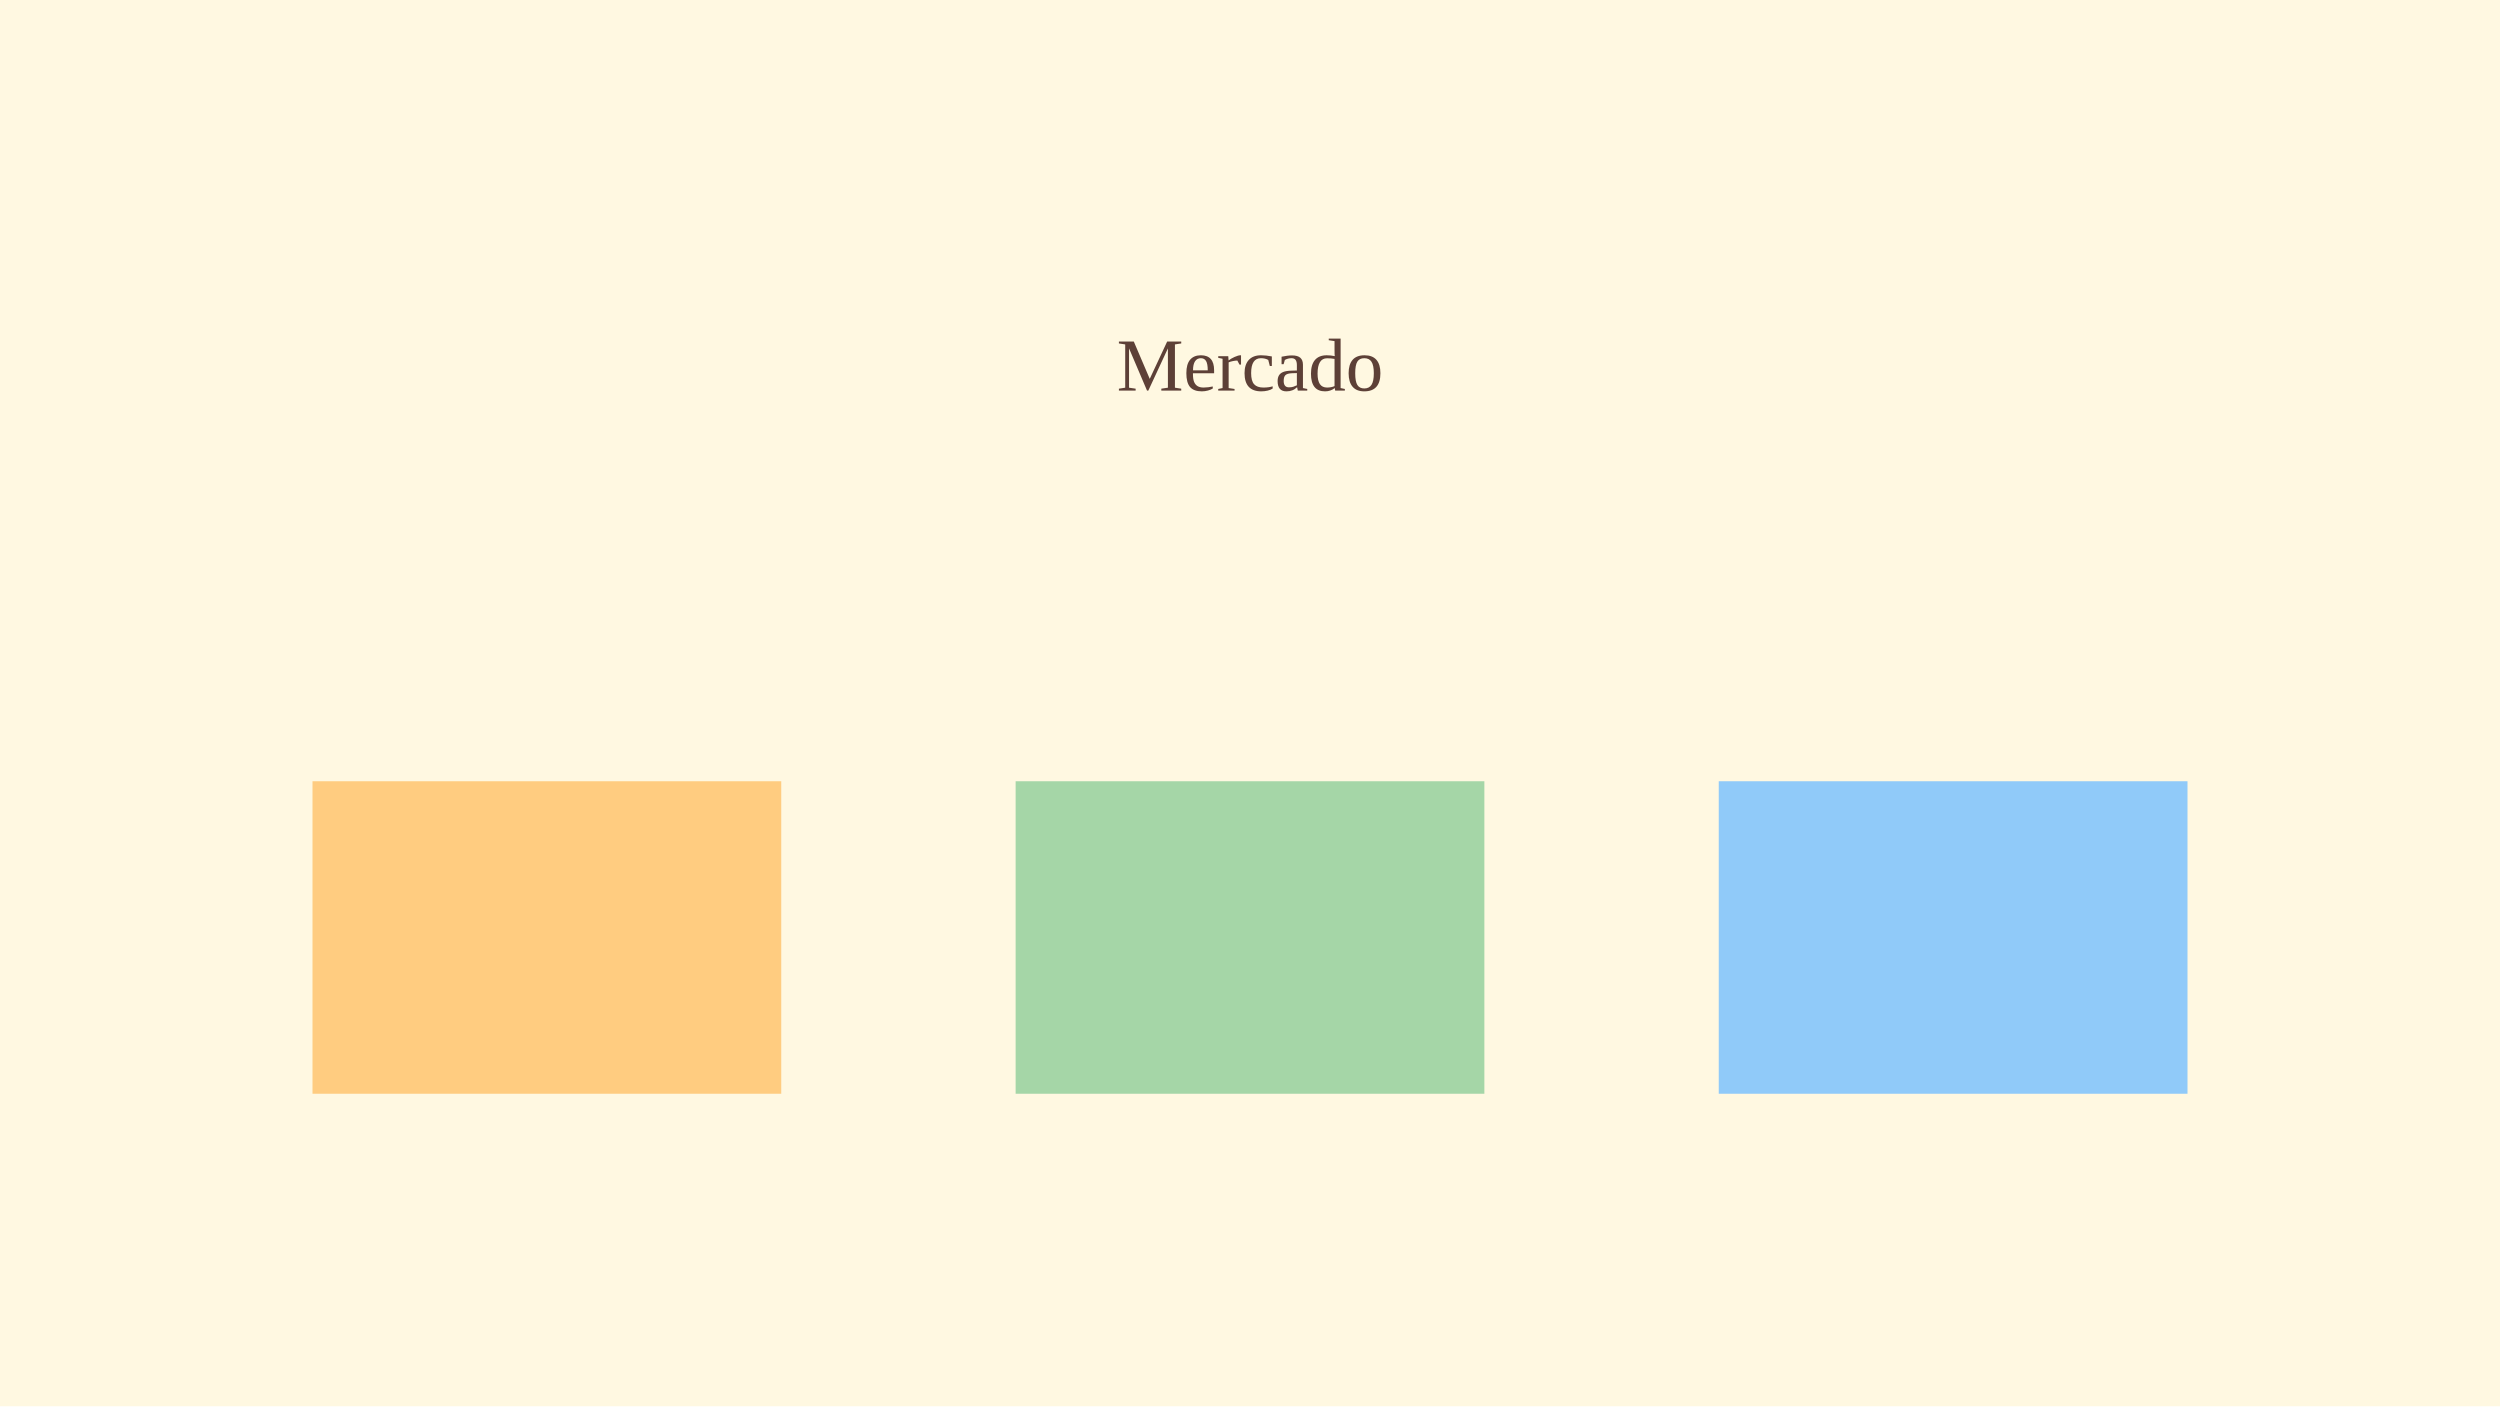
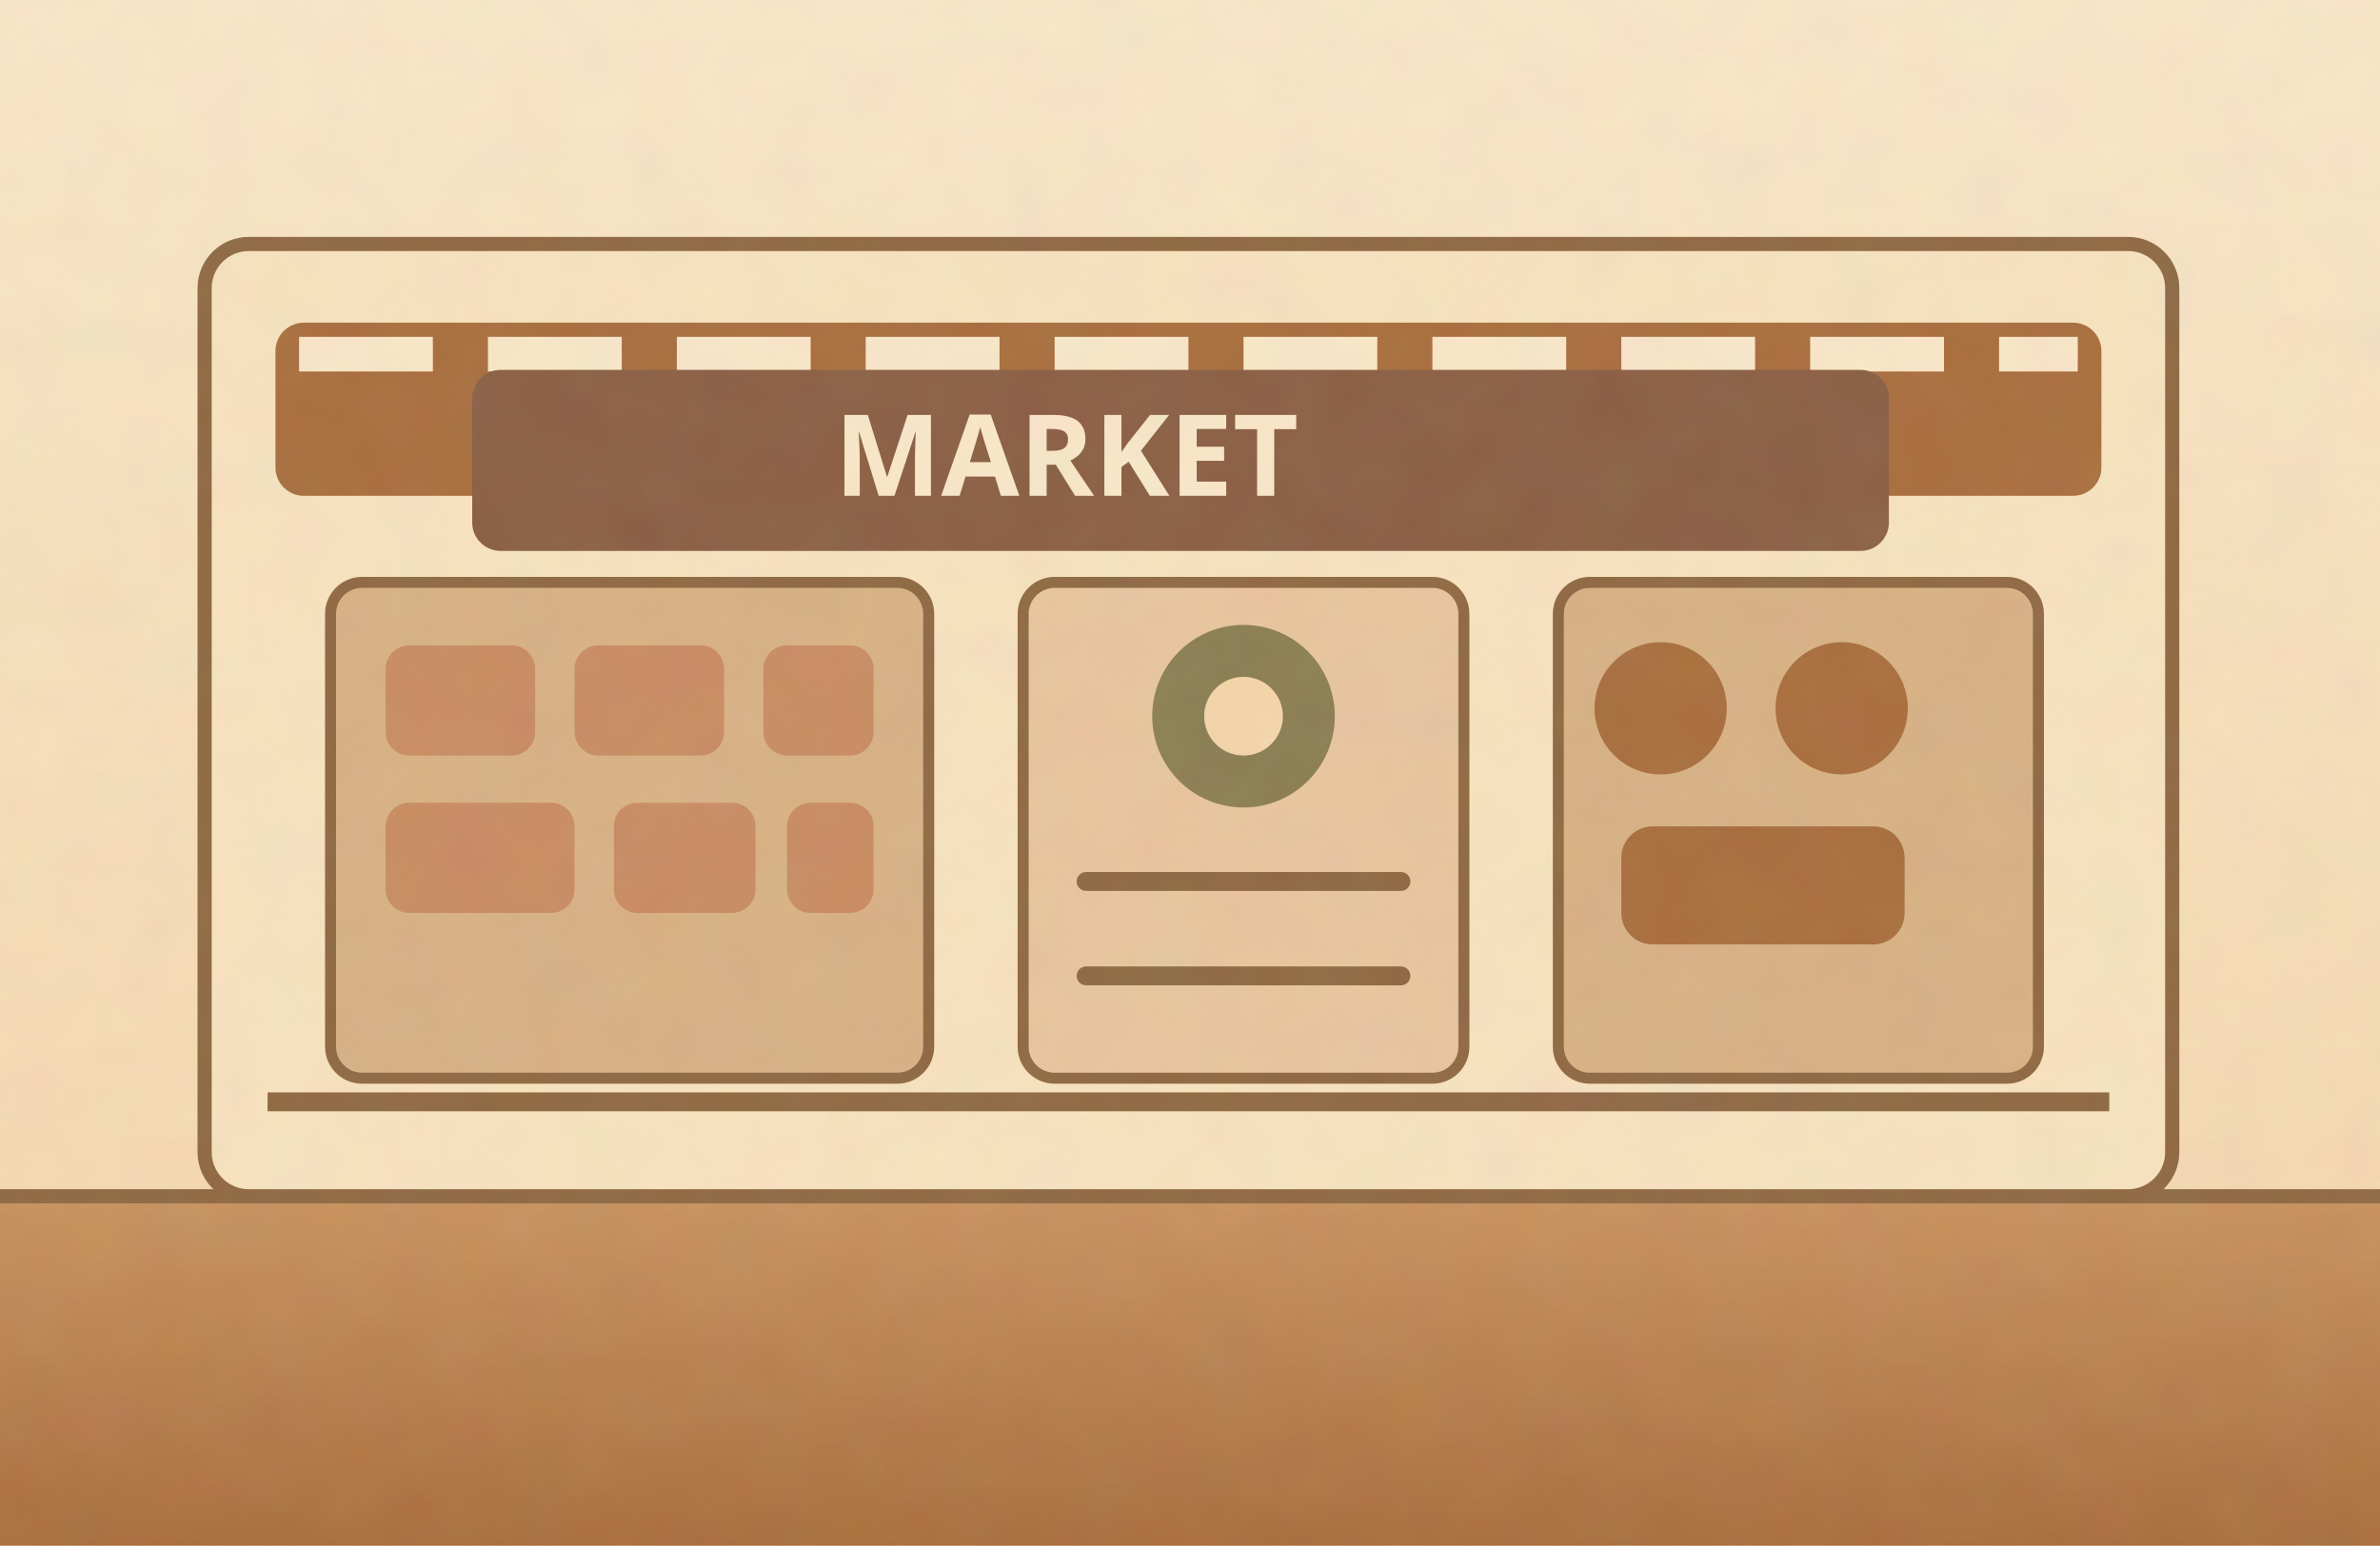
- <svg xmlns="http://www.w3.org/2000/svg" viewBox="0 0 1600 900" role="img" aria-label="Mercado">
-   <rect width="1600" height="900" fill="#fff8e1" />
-   <rect x="200" y="500" width="300" height="200" fill="#ffcc80" />
-   <rect x="650" y="500" width="300" height="200" fill="#a5d6a7" />
-   <rect x="1100" y="500" width="300" height="200" fill="#90caf9" />
-   <text x="800" y="250" text-anchor="middle" font-size="48" fill="#5d4037">Mercado</text>
+ <svg xmlns="http://www.w3.org/2000/svg" width="1512" height="982" viewBox="0 0 1512 982" fill="none">
+   <defs>
+     <linearGradient id="wall" x1="0" y1="0" x2="0" y2="1">
+       <stop stop-color="#F9E6C8" />
+       <stop offset="1" stop-color="#F4D5A8" />
+     </linearGradient>
+     <linearGradient id="wood" x1="0" y1="0" x2="0" y2="1">
+       <stop stop-color="#C9925F" />
+       <stop offset="1" stop-color="#A96E3D" />
+     </linearGradient>
+     <filter id="soft">
+       <feGaussianBlur stdDeviation="1.2" />
+     </filter>
+     <filter id="paper">
+       <feTurbulence type="fractalNoise" baseFrequency=".025" numOctaves="2" result="n" />
+       <feBlend in="SourceGraphic" in2="n" mode="soft-light" />
+     </filter>
+   </defs>
+   <rect width="1512" height="982" fill="url(#wall)" />
+   <rect y="760" width="1512" height="222" fill="url(#wood)" />
+   <path d="M0 760H1512" stroke="#8F6942" stroke-width="9" />
+   <rect x="130" y="155" width="1250" height="605" rx="28" fill="#F8E2BE" stroke="#8F6942" stroke-width="9" />
+   <rect x="175" y="205" width="1160" height="110" rx="18" fill="#A96E3D" />
+   <path d="M190 225H1320" stroke="#F9E6C8" stroke-width="22" stroke-dasharray="85 35" />
+   <rect x="300" y="235" width="900" height="115" rx="18" fill="#8B5F44" />
+   <text x="530" y="315" font-family="sans-serif" font-size="72" font-weight="800" fill="#F9E6C8">MARKET</text>
+   <rect x="210" y="370" width="380" height="315" rx="20" fill="#D8B184" stroke="#8F6942" stroke-width="7" />
+   <rect x="650" y="370" width="280" height="315" rx="20" fill="#E8C59D" stroke="#8F6942" stroke-width="7" />
+   <rect x="990" y="370" width="305" height="315" rx="20" fill="#D8B184" stroke="#8F6942" stroke-width="7" />
+   <g fill="#C98C62">
+     <rect x="245" y="410" width="95" height="70" rx="15" />
+     <rect x="365" y="410" width="95" height="70" rx="15" />
+     <rect x="485" y="410" width="70" height="70" rx="15" />
+     <rect x="245" y="510" width="120" height="70" rx="15" />
+     <rect x="390" y="510" width="90" height="70" rx="15" />
+     <rect x="500" y="510" width="55" height="70" rx="15" />
+   </g>
+   <circle cx="790" cy="455" r="58" fill="#8C7E52" />
+   <circle cx="790" cy="455" r="25" fill="#F4D5A8" />
+   <path d="M690 560H890M690 620H890" stroke="#8F6942" stroke-width="12" stroke-linecap="round" />
+   <g fill="#A96E3D">
+     <circle cx="1055" cy="450" r="42" />
+     <circle cx="1170" cy="450" r="42" />
+     <rect x="1030" y="525" width="180" height="75" rx="20" />
+   </g>
+   <path d="M170 700H1340" stroke="#8F6942" stroke-width="12" />
+   <rect x="0" y="0" width="1512" height="982" fill="transparent" filter="url(#paper)" opacity=".08" />
</svg>
